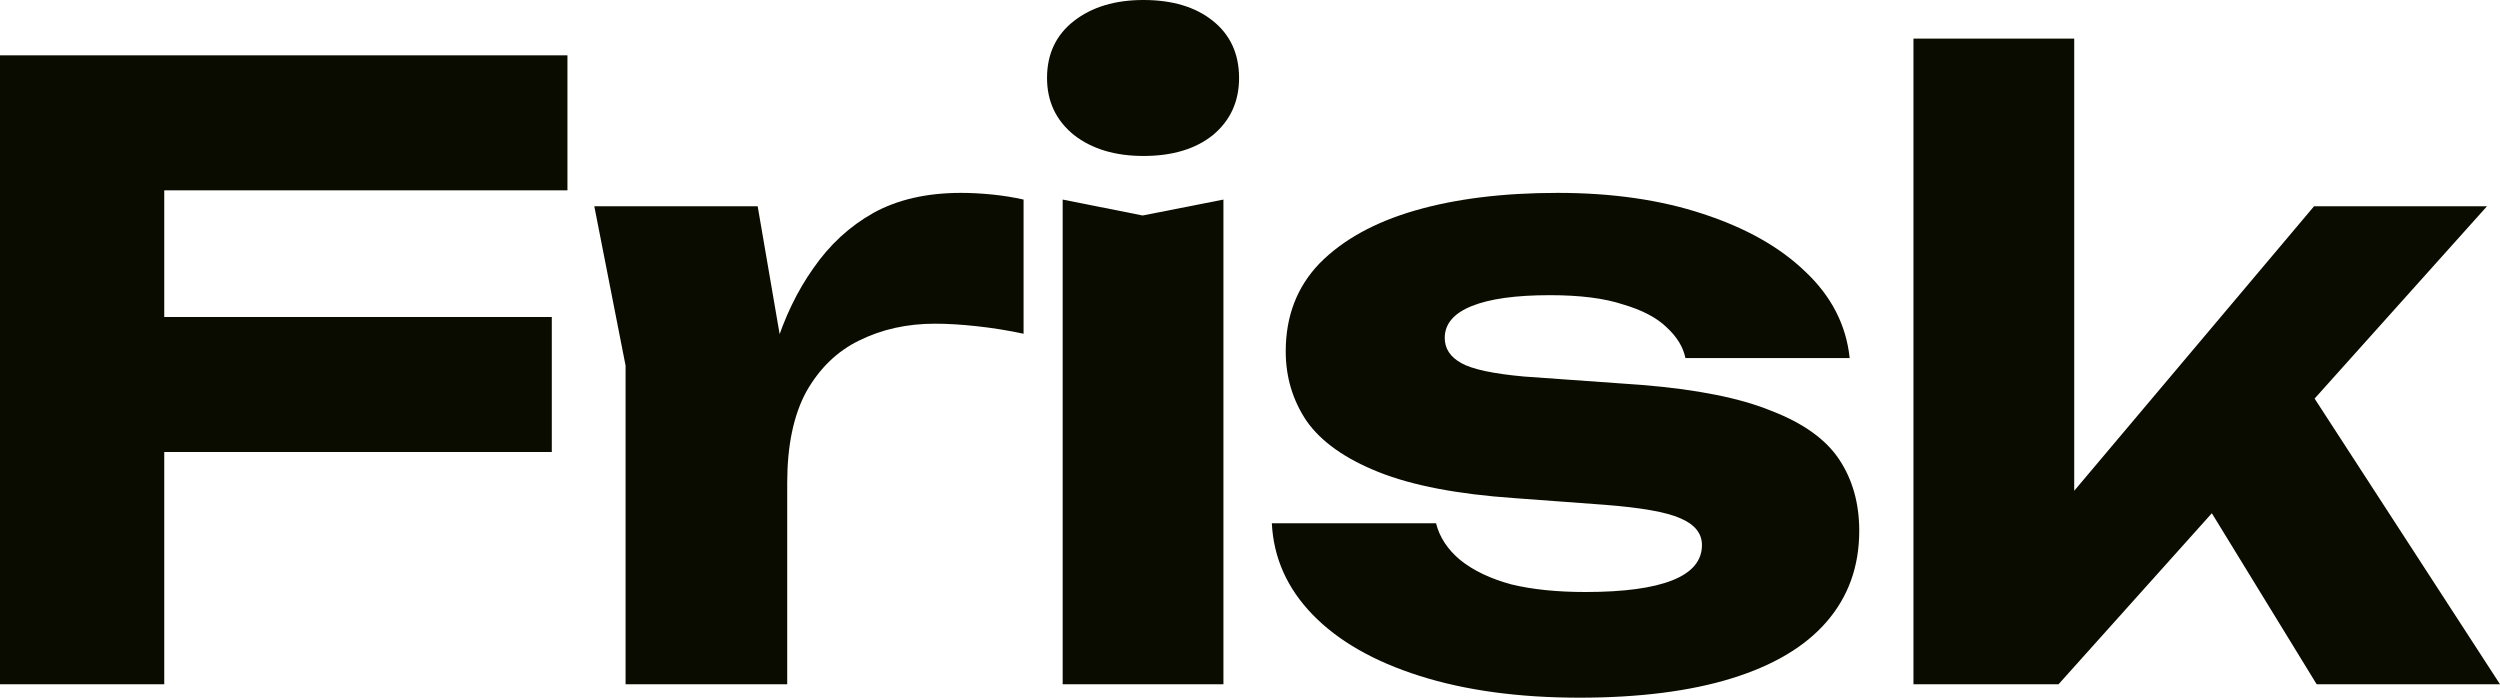
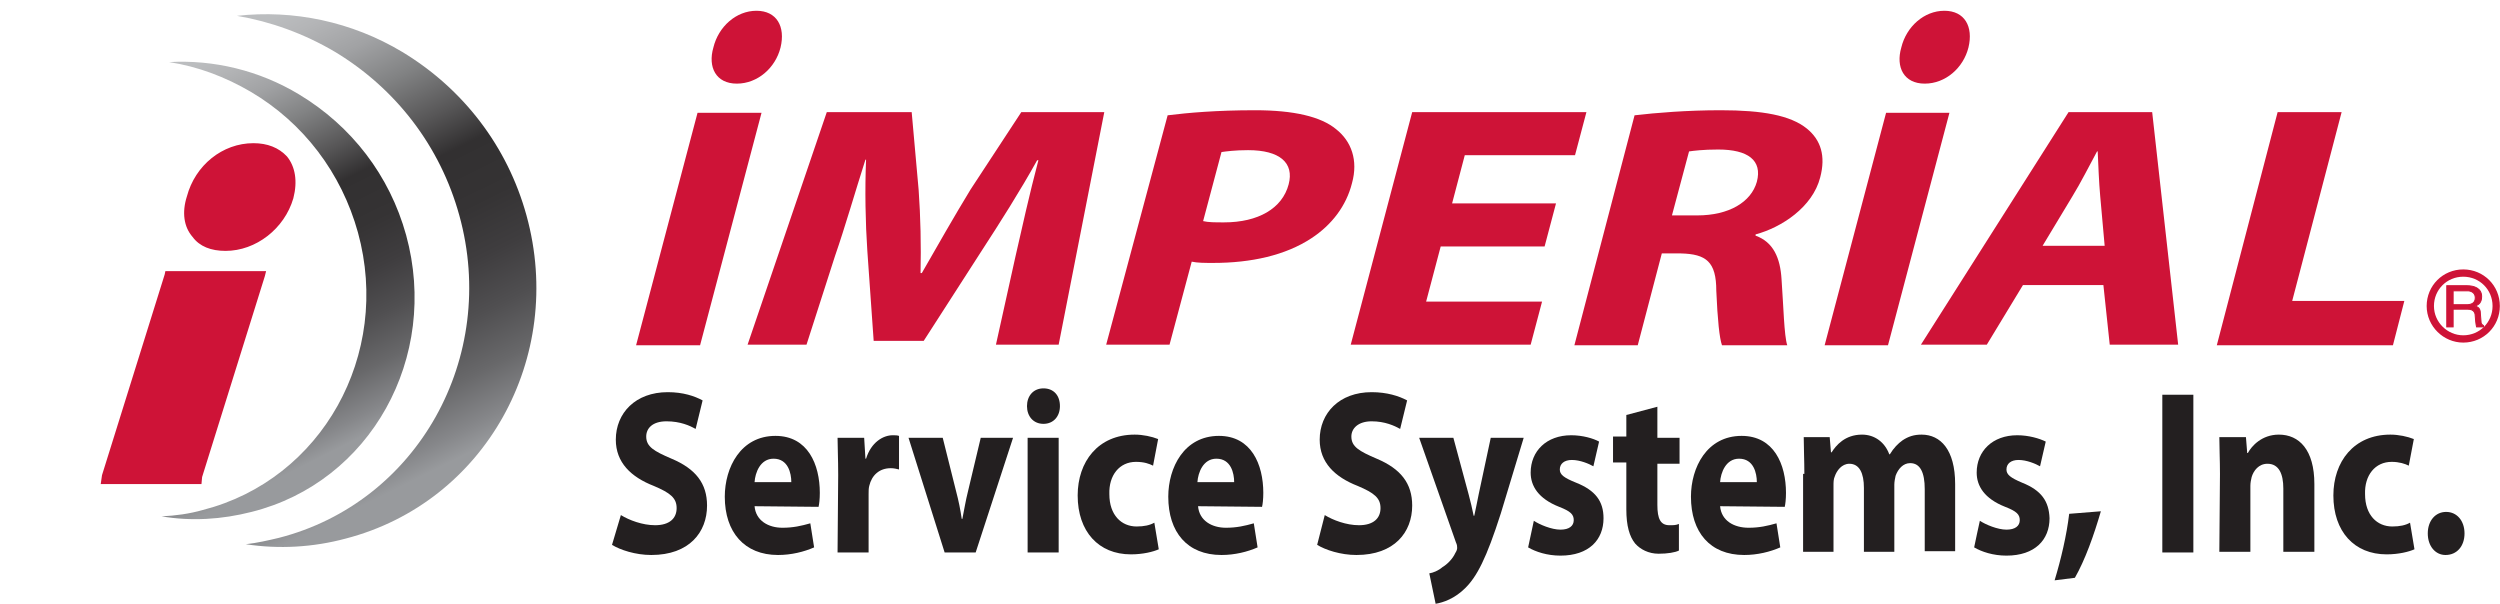
- <svg xmlns="http://www.w3.org/2000/svg" width="86" height="24" viewBox="0 0 86 24" fill="none">
-   <path d="M2.75 10.904H18.982V15.548H2.75V10.904ZM19.52 1.904V6.548H2.87L5.65 3.865V23.538H0V1.904H19.52Z" fill="#0A0C00" />
-   <path d="M20.444 7.096H26.064L27.08 13.01V23.538H21.52V12.577L20.444 7.096ZM35.211 6.865V11.481C34.673 11.365 34.135 11.279 33.596 11.221C33.078 11.164 32.6 11.135 32.162 11.135C31.205 11.135 30.338 11.327 29.561 11.711C28.804 12.077 28.196 12.664 27.738 13.471C27.299 14.279 27.08 15.327 27.08 16.615L25.974 15.289C26.113 14.115 26.343 13.01 26.661 11.971C26.98 10.933 27.419 10.019 27.977 9.231C28.535 8.423 29.222 7.788 30.039 7.327C30.876 6.865 31.883 6.635 33.059 6.635C33.397 6.635 33.756 6.654 34.135 6.692C34.513 6.731 34.872 6.788 35.211 6.865Z" fill="#0A0C00" />
-   <path d="M36.556 6.865L39.306 7.413L42.086 6.865V23.538H36.556V6.865ZM39.336 5.365C38.359 5.365 37.562 5.125 36.944 4.644C36.327 4.144 36.018 3.49 36.018 2.683C36.018 1.856 36.327 1.202 36.944 0.721C37.562 0.24 38.359 0 39.336 0C40.332 0 41.129 0.24 41.727 0.721C42.325 1.202 42.624 1.856 42.624 2.683C42.624 3.49 42.325 4.144 41.727 4.644C41.129 5.125 40.332 5.365 39.336 5.365Z" fill="#0A0C00" />
-   <path d="M63.958 18.26C63.958 19.49 63.579 20.538 62.822 21.404C62.085 22.25 60.998 22.894 59.564 23.337C58.129 23.779 56.385 24 54.333 24C52.24 24 50.407 23.75 48.832 23.25C47.258 22.75 46.032 22.048 45.155 21.144C44.279 20.24 43.81 19.192 43.751 18H49.4C49.52 18.481 49.799 18.904 50.237 19.269C50.696 19.635 51.283 19.913 52.001 20.106C52.718 20.279 53.565 20.365 54.542 20.365C55.857 20.365 56.853 20.231 57.531 19.962C58.209 19.692 58.547 19.288 58.547 18.75C58.547 18.346 58.298 18.038 57.8 17.827C57.322 17.615 56.455 17.462 55.199 17.365L52.09 17.135C50.138 17 48.583 16.702 47.427 16.24C46.271 15.779 45.444 15.192 44.946 14.481C44.468 13.769 44.229 12.971 44.229 12.086C44.229 10.875 44.617 9.865 45.395 9.058C46.192 8.25 47.288 7.644 48.683 7.24C50.078 6.837 51.712 6.635 53.585 6.635C55.458 6.635 57.122 6.875 58.577 7.356C60.052 7.837 61.228 8.5 62.105 9.346C63.001 10.192 63.51 11.183 63.629 12.317H57.979C57.9 11.933 57.68 11.577 57.322 11.25C56.983 10.923 56.485 10.664 55.827 10.471C55.189 10.26 54.352 10.154 53.316 10.154C52.14 10.154 51.244 10.279 50.626 10.529C50.008 10.779 49.699 11.144 49.699 11.625C49.699 11.99 49.888 12.279 50.267 12.49C50.646 12.702 51.363 12.856 52.419 12.952L56.455 13.24C58.368 13.394 59.863 13.692 60.939 14.135C62.035 14.558 62.812 15.115 63.27 15.808C63.729 16.5 63.958 17.317 63.958 18.26Z" fill="#0A0C00" />
-   <path d="M71.353 19.183L69.828 18.692L79.603 7.096H85.552L70.814 23.538H65.823V1.327H71.353V19.183ZM74.76 15.49L78.886 12.577L86 23.538H79.693L74.76 15.49Z" fill="#0A0C00" />
+ <svg xmlns="http://www.w3.org/2000/svg" version="1.1" id="Layer_1" x="0px" y="0px" viewBox="0 0 394.6 95.3" style="enable-background:new 0 0 394.6 95.3;" xml:space="preserve">
+   <style type="text/css">
+ 	.st0{fill:url(#SVGID_1_);}
+ 	.st1{fill:url(#SVGID_00000054954646705681809850000013885337131056489101_);}
+ 	.st2{fill:#CE1337;}
+ 	.st3{fill:none;stroke:#CE1337;stroke-width:1.15;}
+ 	.st4{fill:#CE1337;stroke:#CE1337;stroke-width:0.16;}
+ 	.st5{fill:#231F20;}
+ 	.st6{fill:none;}
+ </style>
+   <linearGradient id="SVGID_1_" gradientUnits="userSpaceOnUse" x1="-703.899" y1="-65.956" x2="-703.899" y2="20.234" gradientTransform="matrix(0.7704 -0.3823 -0.3992 -0.7955 569.0669 -246.3407)">
+     <stop offset="5.000000e-02" style="stop-color:#989A9D" />
+     <stop offset="9.000000e-02" style="stop-color:#86878A" />
+     <stop offset="0.17" style="stop-color:#68686A" />
+     <stop offset="0.26" style="stop-color:#504F51" />
+     <stop offset="0.35" style="stop-color:#3F3D3F" />
+     <stop offset="0.44" style="stop-color:#353334" />
+     <stop offset="0.54" style="stop-color:#323031" />
+     <stop offset="0.61" style="stop-color:#575657" />
+     <stop offset="0.7" style="stop-color:#818283" />
+     <stop offset="0.78" style="stop-color:#A1A2A4" />
+     <stop offset="0.85" style="stop-color:#B4B5B7" />
+     <stop offset="0.89" style="stop-color:#BBBDBF" />
+   </linearGradient>
+   <path class="st0" d="M64.1,37.1c-2.6-9.4-8.6-17.2-16.9-22.2c-6.3-3.8-13.5-5.5-20.5-5.1c4.5,0.7,8.8,2.3,12.9,4.7  c8.3,4.9,14.3,12.8,16.9,22.2c5.3,19.3-5.7,39-24.5,43.8c-2.1,0.6-4.3,0.9-6.5,1c4.7,0.8,9.5,0.5,14.2-0.7  C58.5,76.1,69.4,56.4,64.1,37.1L64.1,37.1z" />
+   <linearGradient id="SVGID_00000088128395908180433820000008762217802782880643_" gradientUnits="userSpaceOnUse" x1="-687.322" y1="-77.656" x2="-687.322" y2="22.974" gradientTransform="matrix(0.7704 -0.3823 -0.3992 -0.7955 569.0669 -246.3407)">
+     <stop offset="5.000000e-02" style="stop-color:#989A9D" />
+     <stop offset="9.000000e-02" style="stop-color:#86878A" />
+     <stop offset="0.17" style="stop-color:#68686A" />
+     <stop offset="0.26" style="stop-color:#504F51" />
+     <stop offset="0.35" style="stop-color:#3F3D3F" />
+     <stop offset="0.44" style="stop-color:#353334" />
+     <stop offset="0.54" style="stop-color:#323031" />
+     <stop offset="0.61" style="stop-color:#575657" />
+     <stop offset="0.7" style="stop-color:#818283" />
+     <stop offset="0.78" style="stop-color:#A1A2A4" />
+     <stop offset="0.85" style="stop-color:#B4B5B7" />
+     <stop offset="0.89" style="stop-color:#BBBDBF" />
+   </linearGradient>
+   <path style="fill:url(#SVGID_00000088128395908180433820000008762217802782880643_);" d="M83.1,34c-3-10.9-10-20-19.6-25.8  c-8-4.8-17.2-6.7-26.1-5.7C42.7,3.4,48,5.3,52.9,8.2c9.6,5.8,16.6,14.9,19.6,25.8c6.2,22.4-6.6,45.3-28.5,50.9  c-1.7,0.4-3.4,0.8-5.2,1c5.2,0.8,10.6,0.5,15.8-0.9C76.5,79.3,89.3,56.5,83.1,34L83.1,34z" />
+   <g>
+     <path class="st2" d="M31.9,75.3l9.9-31.7l0.2-0.8H26.1L26,43.3L16.1,75l-0.2,1.4h15.9L31.9,75.3L31.9,75.3z" />
+     <path class="st2" d="M40,22.6c-4.9,0-9.2,3.5-10.5,8.4v0c-0.8,2.5-0.5,4.8,0.9,6.4c1.1,1.5,2.9,2.2,5.2,2.2c4.8,0,9.3-3.5,10.7-8.3   c0.7-2.7,0.3-5-1-6.6C44,23.3,42.2,22.6,40,22.6L40,22.6z" />
+   </g>
+   <path class="st3" d="M388.8,53.5c2.9,0,5.2-2.3,5.2-5.2s-2.3-5.2-5.2-5.2s-5.2,2.3-5.2,5.2S386,53.5,388.8,53.5z" />
+   <path class="st4" d="M387.1,51.6h-0.9v-6.5h3.2c1.1,0,2.3,0.4,2.3,1.7c0,1-0.5,1.3-1,1.5c0.4,0.2,0.8,0.3,0.8,1.2l0.1,1.2  c0,0.4,0.1,0.5,0.4,0.7v0.2h-1.1c-0.1-0.4-0.2-1.4-0.2-1.6c0-0.5-0.1-1.2-1.2-1.2h-2.3V51.6L387.1,51.6z M387.1,48.1h2.2  c0.7,0,1.4-0.2,1.4-1.1s-0.8-1.1-1.2-1.1h-2.3V48.1z" />
+   <g>
+     <path class="st2" d="M123.2,7.5c-0.8,3.2-3.6,5.7-6.9,5.7s-4.6-2.6-3.7-5.7c0.8-3.3,3.6-5.8,6.8-5.8S124,4.2,123.2,7.5z    M100.4,54.5l9.7-36.7h10.1l-9.7,36.7H100.4z" />
+     <path class="st2" d="M160.3,40.4c1-4.4,2.2-9.8,3.6-15.1h-0.2c-2.6,4.7-5.9,9.9-8.7,14.2l-9.2,14.3h-7.9l-1-14.2   c-0.3-4.4-0.4-9.6-0.2-14.4h-0.1c-1.6,5-3.2,10.6-4.8,15.2l-4.5,14h-9.3l12.5-36.7h13.4L145,30c0.3,4.2,0.4,8.8,0.3,13.1h0.2   c2.4-4.2,5.2-9.1,7.7-13.2l8-12.2h13.1l-7.2,36.7h-9.9L160.3,40.4L160.3,40.4z" />
+     <path class="st2" d="M184.3,18.2c3.2-0.4,7.7-0.8,13.8-0.8s10.4,1,12.8,3c2.4,1.9,3.5,4.9,2.5,8.5c-0.9,3.6-3.2,6.6-6.4,8.7   c-4.1,2.7-9.5,3.9-15.5,3.9c-1.3,0-2.5,0-3.4-0.2l-3.5,13.1h-10L184.3,18.2L184.3,18.2z M189.9,34.9c0.8,0.2,1.9,0.2,3.3,0.2   c5.4,0,9.2-2.2,10.2-6c0.9-3.4-1.4-5.4-6.4-5.4c-2.1,0-3.5,0.2-4.2,0.3L189.9,34.9z" />
+     <path class="st2" d="M243.8,38.9h-16.4l-2.3,8.7h18.3l-1.8,6.8h-28.4l9.7-36.7h27.5l-1.8,6.8h-17.4l-2,7.6h16.4L243.8,38.9   L243.8,38.9z" />
+     <path class="st2" d="M258,18.2c3.4-0.4,8.3-0.8,13.6-0.8c6.6,0,11,0.8,13.6,2.9c2.2,1.8,3,4.3,2.1,7.7c-1.2,4.7-6.1,7.9-10.2,9   l0,0.2c2.8,1,3.9,3.5,4.1,6.9c0.3,4.1,0.4,8.9,0.9,10.4h-10.3c-0.4-1.1-0.7-4-0.9-8.6c0-4.6-1.6-5.8-5.6-5.9h-3l-3.8,14.5h-10   L258,18.2L258,18.2z M263.9,34h4c5,0,8.5-2.1,9.4-5.3c0.9-3.4-1.4-5.1-6.1-5.1c-2.4,0-3.9,0.2-4.6,0.3L263.9,34z" />
+     <path class="st2" d="M310.7,7.5c-0.8,3.2-3.6,5.7-6.9,5.7s-4.6-2.6-3.7-5.7c0.8-3.3,3.6-5.8,6.8-5.8S311.5,4.2,310.7,7.5L310.7,7.5   z M288,54.5l9.7-36.7h10l-9.7,36.7H288z" />
+     <path class="st2" d="M319.3,45l-5.7,9.4h-10.4l23.3-36.7h13.2l4.1,36.7H333l-1-9.4H319.3L319.3,45z M332.2,38.8l-0.7-7.8   c-0.2-2.2-0.3-4.9-0.4-7.1H331c-1.2,2.2-2.6,5-3.9,7.1l-4.7,7.8H332.2L332.2,38.8z" />
+     <path class="st2" d="M359.5,17.7h10.1l-7.8,29.8h17.7l-1.8,7h-27.8L359.5,17.7L359.5,17.7z" />
+   </g>
+   <g>
+     <path class="st5" d="M98,81.3c1.3,0.8,3.4,1.6,5.4,1.6c2.3,0,3.4-1.1,3.4-2.7s-1-2.4-3.6-3.5c-3.6-1.4-6-3.7-6-7.3   c0-4.2,3.1-7.5,8.2-7.5c2.4,0,4.2,0.6,5.5,1.3l-1.1,4.5c-0.9-0.5-2.4-1.2-4.6-1.2s-3.2,1.1-3.2,2.4c0,1.6,1.2,2.3,4,3.5   c3.8,1.6,5.6,3.9,5.6,7.4c0,4.2-2.8,7.8-8.8,7.8c-2.5,0-4.9-0.8-6.2-1.6L98,81.3L98,81.3z" />
+     <path class="st5" d="M119.1,79.9c0.2,2.3,2.2,3.4,4.4,3.4c1.7,0,3-0.3,4.4-0.7l0.6,3.8c-1.6,0.7-3.6,1.2-5.7,1.2   c-5.3,0-8.4-3.6-8.4-9.2c0-4.6,2.5-9.6,8-9.6c5.1,0,7,4.5,7,9c0,1-0.1,1.8-0.2,2.2L119.1,79.9L119.1,79.9z M124.9,76.1   c0-1.4-0.5-3.7-2.8-3.7c-2.1,0-2.9,2.2-3,3.7C119.1,76.1,124.9,76.1,124.9,76.1z" />
+     <path class="st5" d="M132.3,75c0-2.7-0.1-4.4-0.1-5.9h4.2l0.2,3.3h0.1c0.8-2.6,2.7-3.7,4.2-3.7c0.4,0,0.7,0,1,0.1v5.3   c-0.4-0.1-0.8-0.2-1.3-0.2c-1.8,0-3,1.1-3.4,2.8c-0.1,0.4-0.1,0.8-0.1,1.3v9.2h-4.9L132.3,75L132.3,75z" />
+     <path class="st5" d="M148.8,69.1l2.1,8.4c0.4,1.5,0.7,3,0.9,4.4h0.1c0.3-1.5,0.5-2.8,0.9-4.4l2-8.4h5.1l-5.9,18.1h-4.9l-5.7-18.1   H148.8z" />
+     <path class="st5" d="M167.3,64.1c0,1.6-1,2.8-2.6,2.8s-2.6-1.2-2.6-2.8c0-1.6,1-2.8,2.6-2.8S167.3,62.4,167.3,64.1L167.3,64.1z    M162.2,87.2V69.1h4.9v18.1H162.2z" />
+     <path class="st5" d="M182.9,86.7c-0.9,0.4-2.5,0.8-4.4,0.8c-5.1,0-8.4-3.6-8.4-9.3c0-5.3,3.2-9.6,9-9.6c1.3,0,2.7,0.3,3.7,0.7   l-0.8,4.2c-0.6-0.3-1.4-0.6-2.7-0.6c-2.6,0-4.3,2.1-4.2,5.1c0,3.3,1.9,5.1,4.3,5.1c1.2,0,2.1-0.2,2.8-0.6L182.9,86.7L182.9,86.7z" />
+     <path class="st5" d="M189.1,79.9c0.2,2.3,2.2,3.4,4.4,3.4c1.7,0,3-0.3,4.4-0.7l0.6,3.8c-1.6,0.7-3.6,1.2-5.7,1.2   c-5.4,0-8.4-3.6-8.4-9.2c0-4.6,2.5-9.6,8-9.6c5.1,0,7,4.5,7,9c0,1-0.1,1.8-0.2,2.2L189.1,79.9L189.1,79.9z M194.8,76.1   c0-1.4-0.5-3.7-2.8-3.7c-2.1,0-2.9,2.2-3,3.7H194.8L194.8,76.1z" />
+     <path class="st5" d="M209.1,81.3c1.3,0.8,3.4,1.6,5.4,1.6c2.3,0,3.4-1.1,3.4-2.7s-1-2.4-3.6-3.5c-3.6-1.4-6-3.7-6-7.3   c0-4.2,3.1-7.5,8.2-7.5c2.4,0,4.3,0.6,5.6,1.3l-1.1,4.5c-0.9-0.5-2.4-1.2-4.5-1.2s-3.2,1.1-3.2,2.4c0,1.6,1.2,2.3,4,3.5   c3.8,1.6,5.6,3.9,5.6,7.4c0,4.2-2.8,7.8-8.8,7.8c-2.5,0-4.9-0.8-6.2-1.6L209.1,81.3L209.1,81.3z" />
+     <path class="st5" d="M229.4,69.1l2.4,8.9c0.3,1.1,0.6,2.4,0.8,3.4h0.1c0.2-1,0.5-2.3,0.7-3.4l1.9-8.9h5.2L236.9,81   c-2.3,7.2-3.8,10-5.6,11.8c-1.7,1.7-3.5,2.3-4.7,2.5l-1-4.8c0.6-0.1,1.4-0.4,2.1-1c0.7-0.4,1.6-1.3,2-2.2c0.2-0.3,0.3-0.6,0.3-0.8   c0-0.2,0-0.5-0.2-0.9L224,69.1L229.4,69.1L229.4,69.1z" />
+     <path class="st5" d="M242.1,82.2c0.9,0.6,2.8,1.4,4.2,1.4s2.1-0.6,2.1-1.5s-0.5-1.4-2.3-2.1c-3.3-1.3-4.5-3.3-4.5-5.4   c0-3.4,2.5-5.9,6.4-5.9c1.8,0,3.5,0.5,4.4,1l-0.9,3.9c-0.7-0.4-2.1-1-3.4-1c-1.2,0-1.9,0.6-1.9,1.5c0,0.8,0.6,1.3,2.6,2.1   c3,1.2,4.3,2.9,4.3,5.6c0,3.4-2.3,5.9-6.8,5.9c-2.1,0-3.9-0.6-5.1-1.3L242.1,82.2L242.1,82.2z" />
+     <path class="st5" d="M261.6,64.2v4.9h3.5v4.1h-3.5v6.5c0,2.2,0.5,3.2,1.9,3.2c0.7,0,1,0,1.5-0.2l0,4.2c-0.6,0.3-1.8,0.5-3.2,0.5   c-1.6,0-2.9-0.7-3.7-1.6c-0.9-1.1-1.4-2.8-1.4-5.4v-7.4h-2.1v-4.1h2.1v-3.4L261.6,64.2L261.6,64.2z" />
+     <path class="st5" d="M271.5,79.9c0.2,2.3,2.2,3.4,4.5,3.4c1.7,0,3-0.3,4.4-0.7l0.6,3.8c-1.6,0.7-3.6,1.2-5.7,1.2   c-5.4,0-8.4-3.6-8.4-9.2c0-4.6,2.5-9.6,8-9.6c5.1,0,7,4.5,7,9c0,1-0.1,1.8-0.2,2.2L271.5,79.9L271.5,79.9z M277.3,76.1   c0-1.4-0.5-3.7-2.8-3.7c-2.1,0-2.9,2.2-3,3.7H277.3z" />
+     <path class="st5" d="M284.8,74.8c0-2.2-0.1-4.2-0.1-5.8h4.1l0.2,2.4h0.1c0.7-1.1,2.1-2.8,4.8-2.8c2,0,3.6,1.2,4.3,3.1h0.1   c0.6-1,1.3-1.7,2-2.2c0.9-0.6,1.8-0.9,3-0.9c3,0,5.3,2.4,5.3,7.8v10.6h-4.8v-9.8c0-2.6-0.7-4.1-2.3-4.1c-1.1,0-1.9,0.9-2.3,2   c-0.1,0.4-0.2,1-0.2,1.4v10.6h-4.8V77c0-2.3-0.7-3.8-2.3-3.8c-1.2,0-2,1.1-2.3,2c-0.2,0.4-0.2,1-0.2,1.4v10.5h-4.8V74.8z" />
+     <path class="st5" d="M312.5,82.2c0.9,0.6,2.8,1.4,4.2,1.4s2.1-0.6,2.1-1.5s-0.5-1.4-2.3-2.1c-3.3-1.3-4.5-3.3-4.5-5.4   c0-3.4,2.5-5.9,6.4-5.9c1.8,0,3.5,0.5,4.5,1l-0.9,3.9c-0.7-0.4-2.1-1-3.4-1c-1.2,0-1.9,0.6-1.9,1.5c0,0.8,0.6,1.3,2.5,2.1   c3,1.2,4.2,2.9,4.3,5.6c0,3.4-2.3,5.9-6.8,5.9c-2.1,0-3.9-0.6-5.1-1.3C311.6,86.3,312.5,82.2,312.5,82.2z" />
+     <path class="st5" d="M324.3,91.6c1-3.3,1.9-7.1,2.3-10.5l5-0.4c-1.1,3.8-2.5,7.7-4.1,10.5L324.3,91.6z" />
+     <path class="st5" d="M346.2,62.3v24.9h-4.9V62.3C341.2,62.3,346.2,62.3,346.2,62.3z" />
+     <path class="st5" d="M350.4,74.8c0-2.2-0.1-4.2-0.1-5.8h4.2l0.2,2.5h0.1c0.6-1.1,2.2-2.9,4.9-2.9c3.2,0,5.6,2.4,5.6,7.8v10.7h-4.9   v-10c0-2.3-0.7-3.9-2.5-3.9c-1.4,0-2.2,1.1-2.5,2.1c-0.1,0.4-0.2,0.9-0.2,1.4v10.4h-4.9L350.4,74.8L350.4,74.8z" />
+     <path class="st5" d="M381.1,86.7c-0.9,0.4-2.5,0.8-4.4,0.8c-5.1,0-8.4-3.6-8.4-9.3c0-5.3,3.2-9.6,9-9.6c1.3,0,2.7,0.3,3.7,0.7   l-0.8,4.2c-0.6-0.3-1.5-0.6-2.7-0.6c-2.6,0-4.3,2.1-4.2,5.1c0,3.3,1.9,5.1,4.3,5.1c1.2,0,2.1-0.2,2.8-0.6L381.1,86.7L381.1,86.7z" />
+     <path class="st5" d="M386,87.6c-1.6,0-2.8-1.4-2.8-3.4s1.2-3.4,2.9-3.4s2.9,1.4,2.9,3.4S387.8,87.6,386,87.6L386,87.6z" />
+   </g>
+   <rect x="14.1" class="st6" width="69.8" height="87.2" />
</svg>
